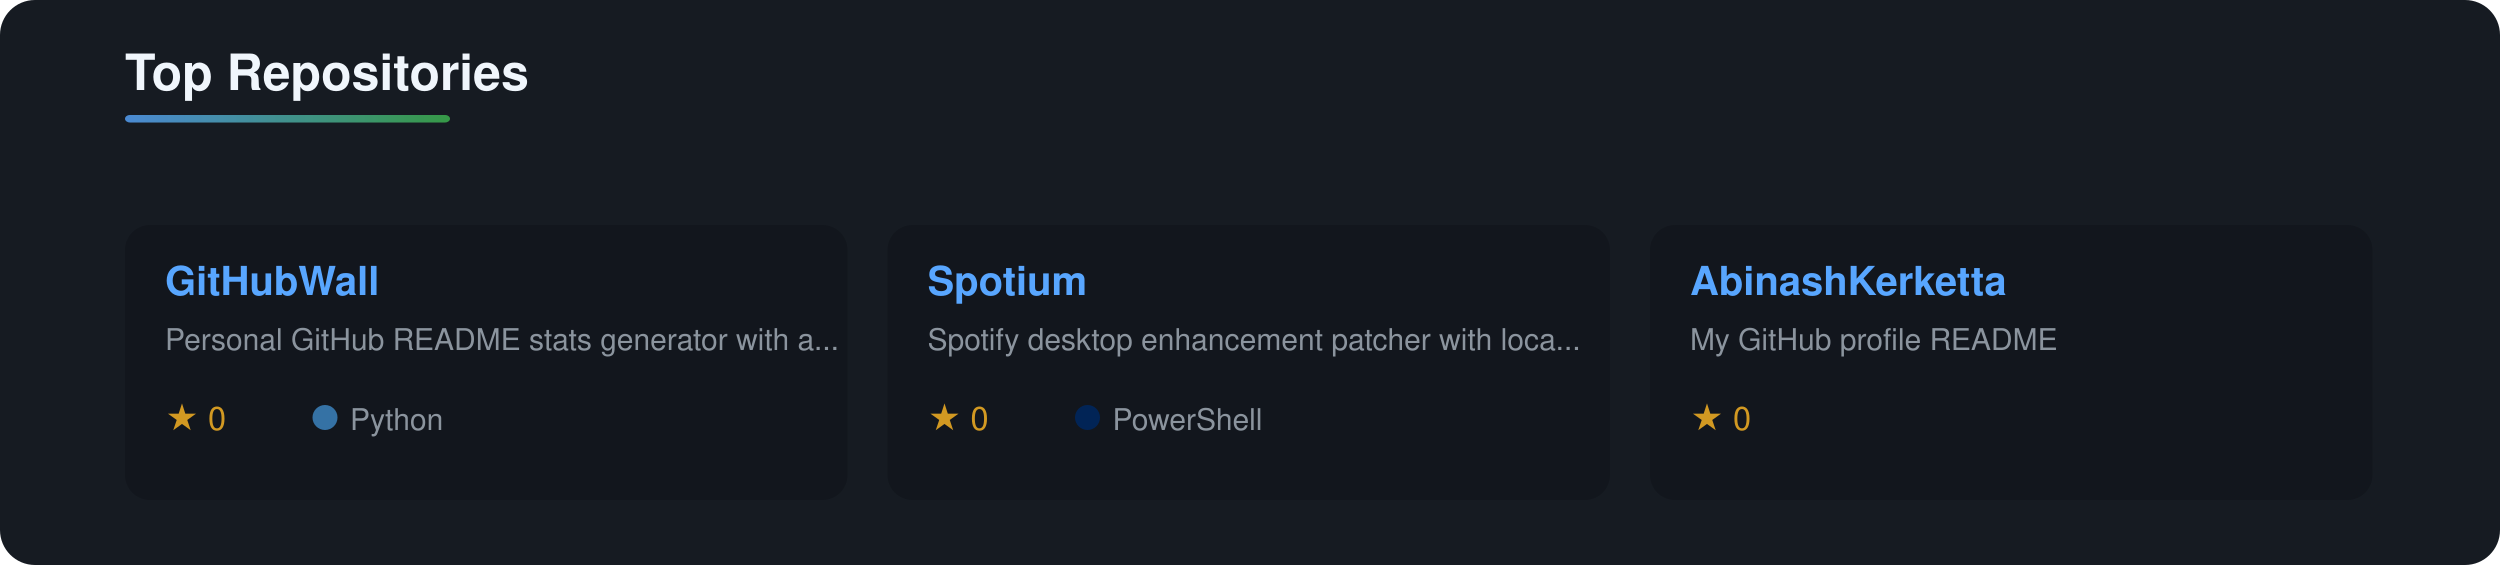
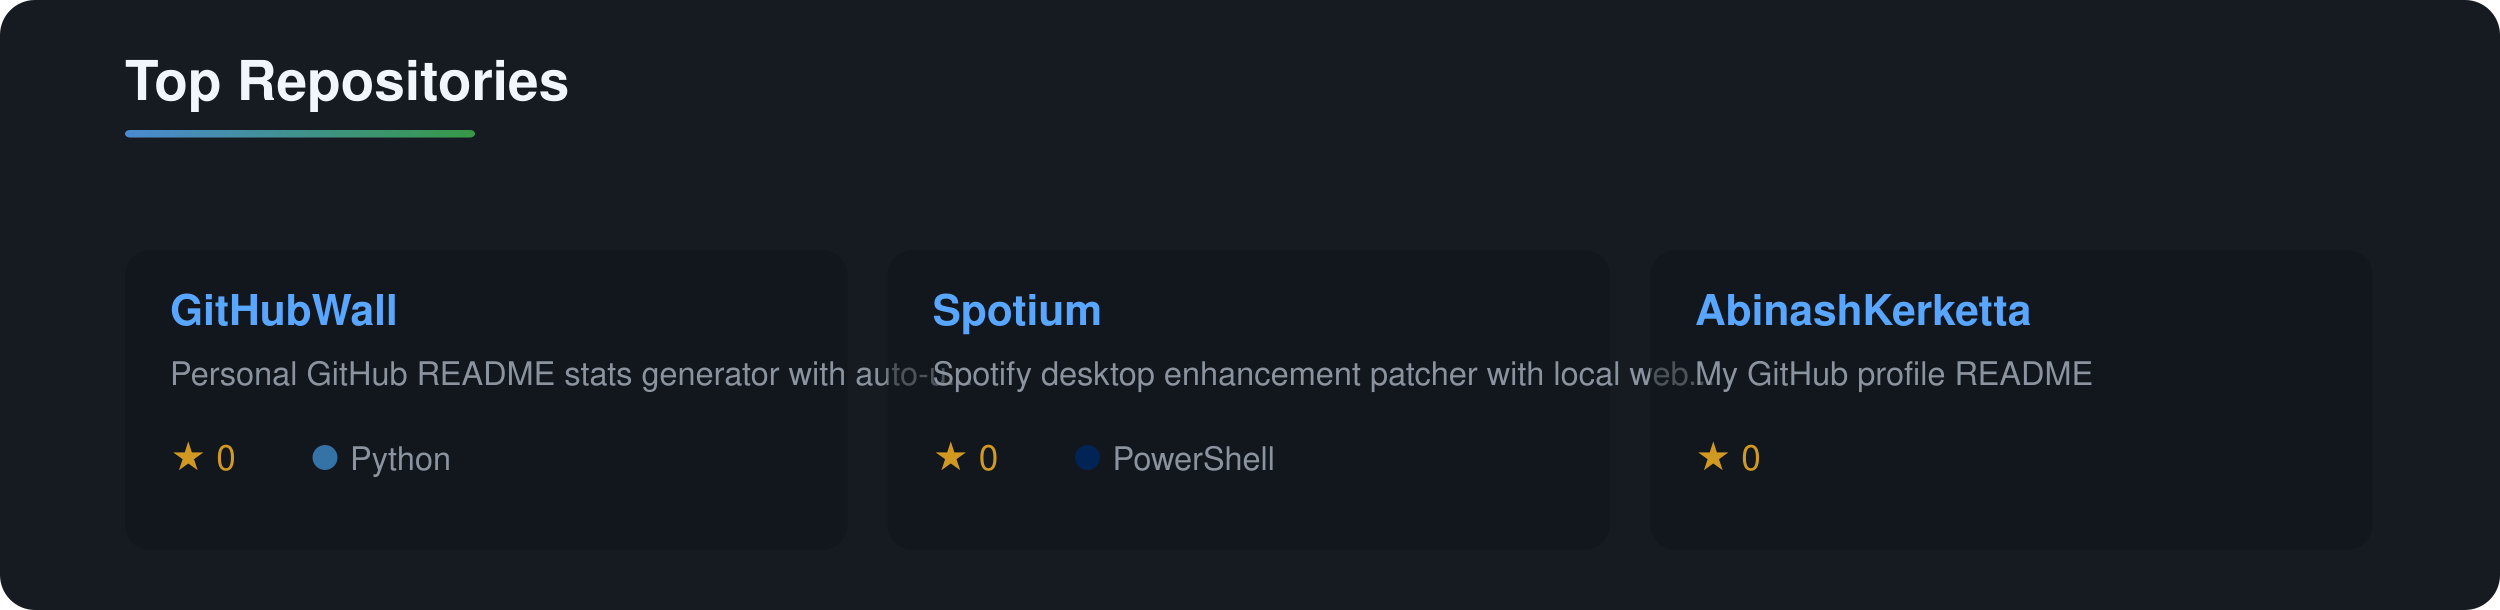
- <svg xmlns="http://www.w3.org/2000/svg" width="100%" height="226" viewBox="0 0 1000 226">
+ <svg xmlns="http://www.w3.org/2000/svg" width="100%" height="244" viewBox="0 0 1000 244">
  <defs>
    <linearGradient id="ag" x1="0%" y1="0%" x2="100%" y2="0%">
      <stop offset="0%" stop-color="#58a6ff" />
      <stop offset="100%" stop-color="#3fb950" />
    </linearGradient>
  </defs>
-   <rect width="1000" height="226" rx="14" fill="#161b22" />
-   <text x="50" y="36" fill="#f0f6fc" font-size="20" font-weight="bold" font-family="-apple-system,BlinkMacSystemFont,Segoe UI,Helvetica,Arial,sans-serif" text-anchor="start">Top Repositories</text>
-   <rect x="50" y="46" width="130" height="3" rx="2" fill="url(#ag)" opacity="0.8" />
-   <rect x="50" y="90" width="289" height="110" rx="10" fill="#0d1117" opacity="0.5" />
-   <text x="66" y="118" fill="#58a6ff" font-size="16" font-weight="bold" font-family="-apple-system,BlinkMacSystemFont,Segoe UI,Helvetica,Arial,sans-serif" text-anchor="start">GitHubWall</text>
-   <text x="66" y="140" fill="#8b949e" font-size="12" font-weight="normal" font-family="-apple-system,BlinkMacSystemFont,Segoe UI,Helvetica,Arial,sans-serif" text-anchor="start">Personal GitHub README stats generator with a...</text>
-   <text x="66" y="172" fill="#d29922" font-size="13" font-weight="normal" font-family="-apple-system,BlinkMacSystemFont,Segoe UI,Helvetica,Arial,sans-serif" text-anchor="start">★ 0</text>
-   <circle cx="130" cy="167" r="5" fill="#3572A5" />
-   <text x="140" y="172" fill="#8b949e" font-size="12" font-weight="normal" font-family="-apple-system,BlinkMacSystemFont,Segoe UI,Helvetica,Arial,sans-serif" text-anchor="start">Python</text>
-   <rect x="355" y="90" width="289" height="110" rx="10" fill="#0d1117" opacity="0.5" />
-   <text x="371" y="118" fill="#58a6ff" font-size="16" font-weight="bold" font-family="-apple-system,BlinkMacSystemFont,Segoe UI,Helvetica,Arial,sans-serif" text-anchor="start">Spotium</text>
-   <text x="371" y="140" fill="#8b949e" font-size="12" font-weight="normal" font-family="-apple-system,BlinkMacSystemFont,Segoe UI,Helvetica,Arial,sans-serif" text-anchor="start">Spotify desktop enhancement patcher with loca...</text>
-   <text x="371" y="172" fill="#d29922" font-size="13" font-weight="normal" font-family="-apple-system,BlinkMacSystemFont,Segoe UI,Helvetica,Arial,sans-serif" text-anchor="start">★ 0</text>
-   <circle cx="435" cy="167" r="5" fill="#012456" />
-   <text x="445" y="172" fill="#8b949e" font-size="12" font-weight="normal" font-family="-apple-system,BlinkMacSystemFont,Segoe UI,Helvetica,Arial,sans-serif" text-anchor="start">PowerShell</text>
-   <rect x="660" y="90" width="289" height="110" rx="10" fill="#0d1117" opacity="0.5" />
-   <text x="676" y="118" fill="#58a6ff" font-size="16" font-weight="bold" font-family="-apple-system,BlinkMacSystemFont,Segoe UI,Helvetica,Arial,sans-serif" text-anchor="start">AbinashKerketta</text>
-   <text x="676" y="140" fill="#8b949e" font-size="12" font-weight="normal" font-family="-apple-system,BlinkMacSystemFont,Segoe UI,Helvetica,Arial,sans-serif" text-anchor="start">My GitHub profile README</text>
-   <text x="676" y="172" fill="#d29922" font-size="13" font-weight="normal" font-family="-apple-system,BlinkMacSystemFont,Segoe UI,Helvetica,Arial,sans-serif" text-anchor="start">★ 0</text>
+   <rect width="1000" height="244" rx="14" fill="#161b22" />
+   <text x="50" y="40" fill="#f0f6fc" font-size="22" font-weight="bold" font-family="-apple-system,BlinkMacSystemFont,Segoe UI,Helvetica,Arial,sans-serif" text-anchor="start">Top Repositories</text>
+   <rect x="50" y="52" width="140" height="3" rx="2" fill="url(#ag)" opacity="0.8" />
+   <rect x="50" y="100" width="289" height="120" rx="10" fill="#0d1117" opacity="0.5" />
+   <text x="68" y="130" fill="#58a6ff" font-size="17" font-weight="bold" font-family="-apple-system,BlinkMacSystemFont,Segoe UI,Helvetica,Arial,sans-serif" text-anchor="start">GitHubWall</text>
+   <text x="68" y="154" fill="#8b949e" font-size="13" font-weight="normal" font-family="-apple-system,BlinkMacSystemFont,Segoe UI,Helvetica,Arial,sans-serif" text-anchor="start">Personal GitHub README stats generator with auto-u...</text>
+   <text x="68" y="188" fill="#d29922" font-size="14" font-weight="normal" font-family="-apple-system,BlinkMacSystemFont,Segoe UI,Helvetica,Arial,sans-serif" text-anchor="start">★ 0</text>
+   <circle cx="130" cy="183" r="5" fill="#3572A5" />
+   <text x="140" y="188" fill="#8b949e" font-size="13" font-weight="normal" font-family="-apple-system,BlinkMacSystemFont,Segoe UI,Helvetica,Arial,sans-serif" text-anchor="start">Python</text>
+   <rect x="355" y="100" width="289" height="120" rx="10" fill="#0d1117" opacity="0.5" />
+   <text x="373" y="130" fill="#58a6ff" font-size="17" font-weight="bold" font-family="-apple-system,BlinkMacSystemFont,Segoe UI,Helvetica,Arial,sans-serif" text-anchor="start">Spotium</text>
+   <text x="373" y="154" fill="#8b949e" font-size="13" font-weight="normal" font-family="-apple-system,BlinkMacSystemFont,Segoe UI,Helvetica,Arial,sans-serif" text-anchor="start">Spotify desktop enhancement patcher with local web...</text>
+   <text x="373" y="188" fill="#d29922" font-size="14" font-weight="normal" font-family="-apple-system,BlinkMacSystemFont,Segoe UI,Helvetica,Arial,sans-serif" text-anchor="start">★ 0</text>
+   <circle cx="435" cy="183" r="5" fill="#012456" />
+   <text x="445" y="188" fill="#8b949e" font-size="13" font-weight="normal" font-family="-apple-system,BlinkMacSystemFont,Segoe UI,Helvetica,Arial,sans-serif" text-anchor="start">PowerShell</text>
+   <rect x="660" y="100" width="289" height="120" rx="10" fill="#0d1117" opacity="0.5" />
+   <text x="678" y="130" fill="#58a6ff" font-size="17" font-weight="bold" font-family="-apple-system,BlinkMacSystemFont,Segoe UI,Helvetica,Arial,sans-serif" text-anchor="start">AbinashKerketta</text>
+   <text x="678" y="154" fill="#8b949e" font-size="13" font-weight="normal" font-family="-apple-system,BlinkMacSystemFont,Segoe UI,Helvetica,Arial,sans-serif" text-anchor="start">My GitHub profile README</text>
+   <text x="678" y="188" fill="#d29922" font-size="14" font-weight="normal" font-family="-apple-system,BlinkMacSystemFont,Segoe UI,Helvetica,Arial,sans-serif" text-anchor="start">★ 0</text>
</svg>
